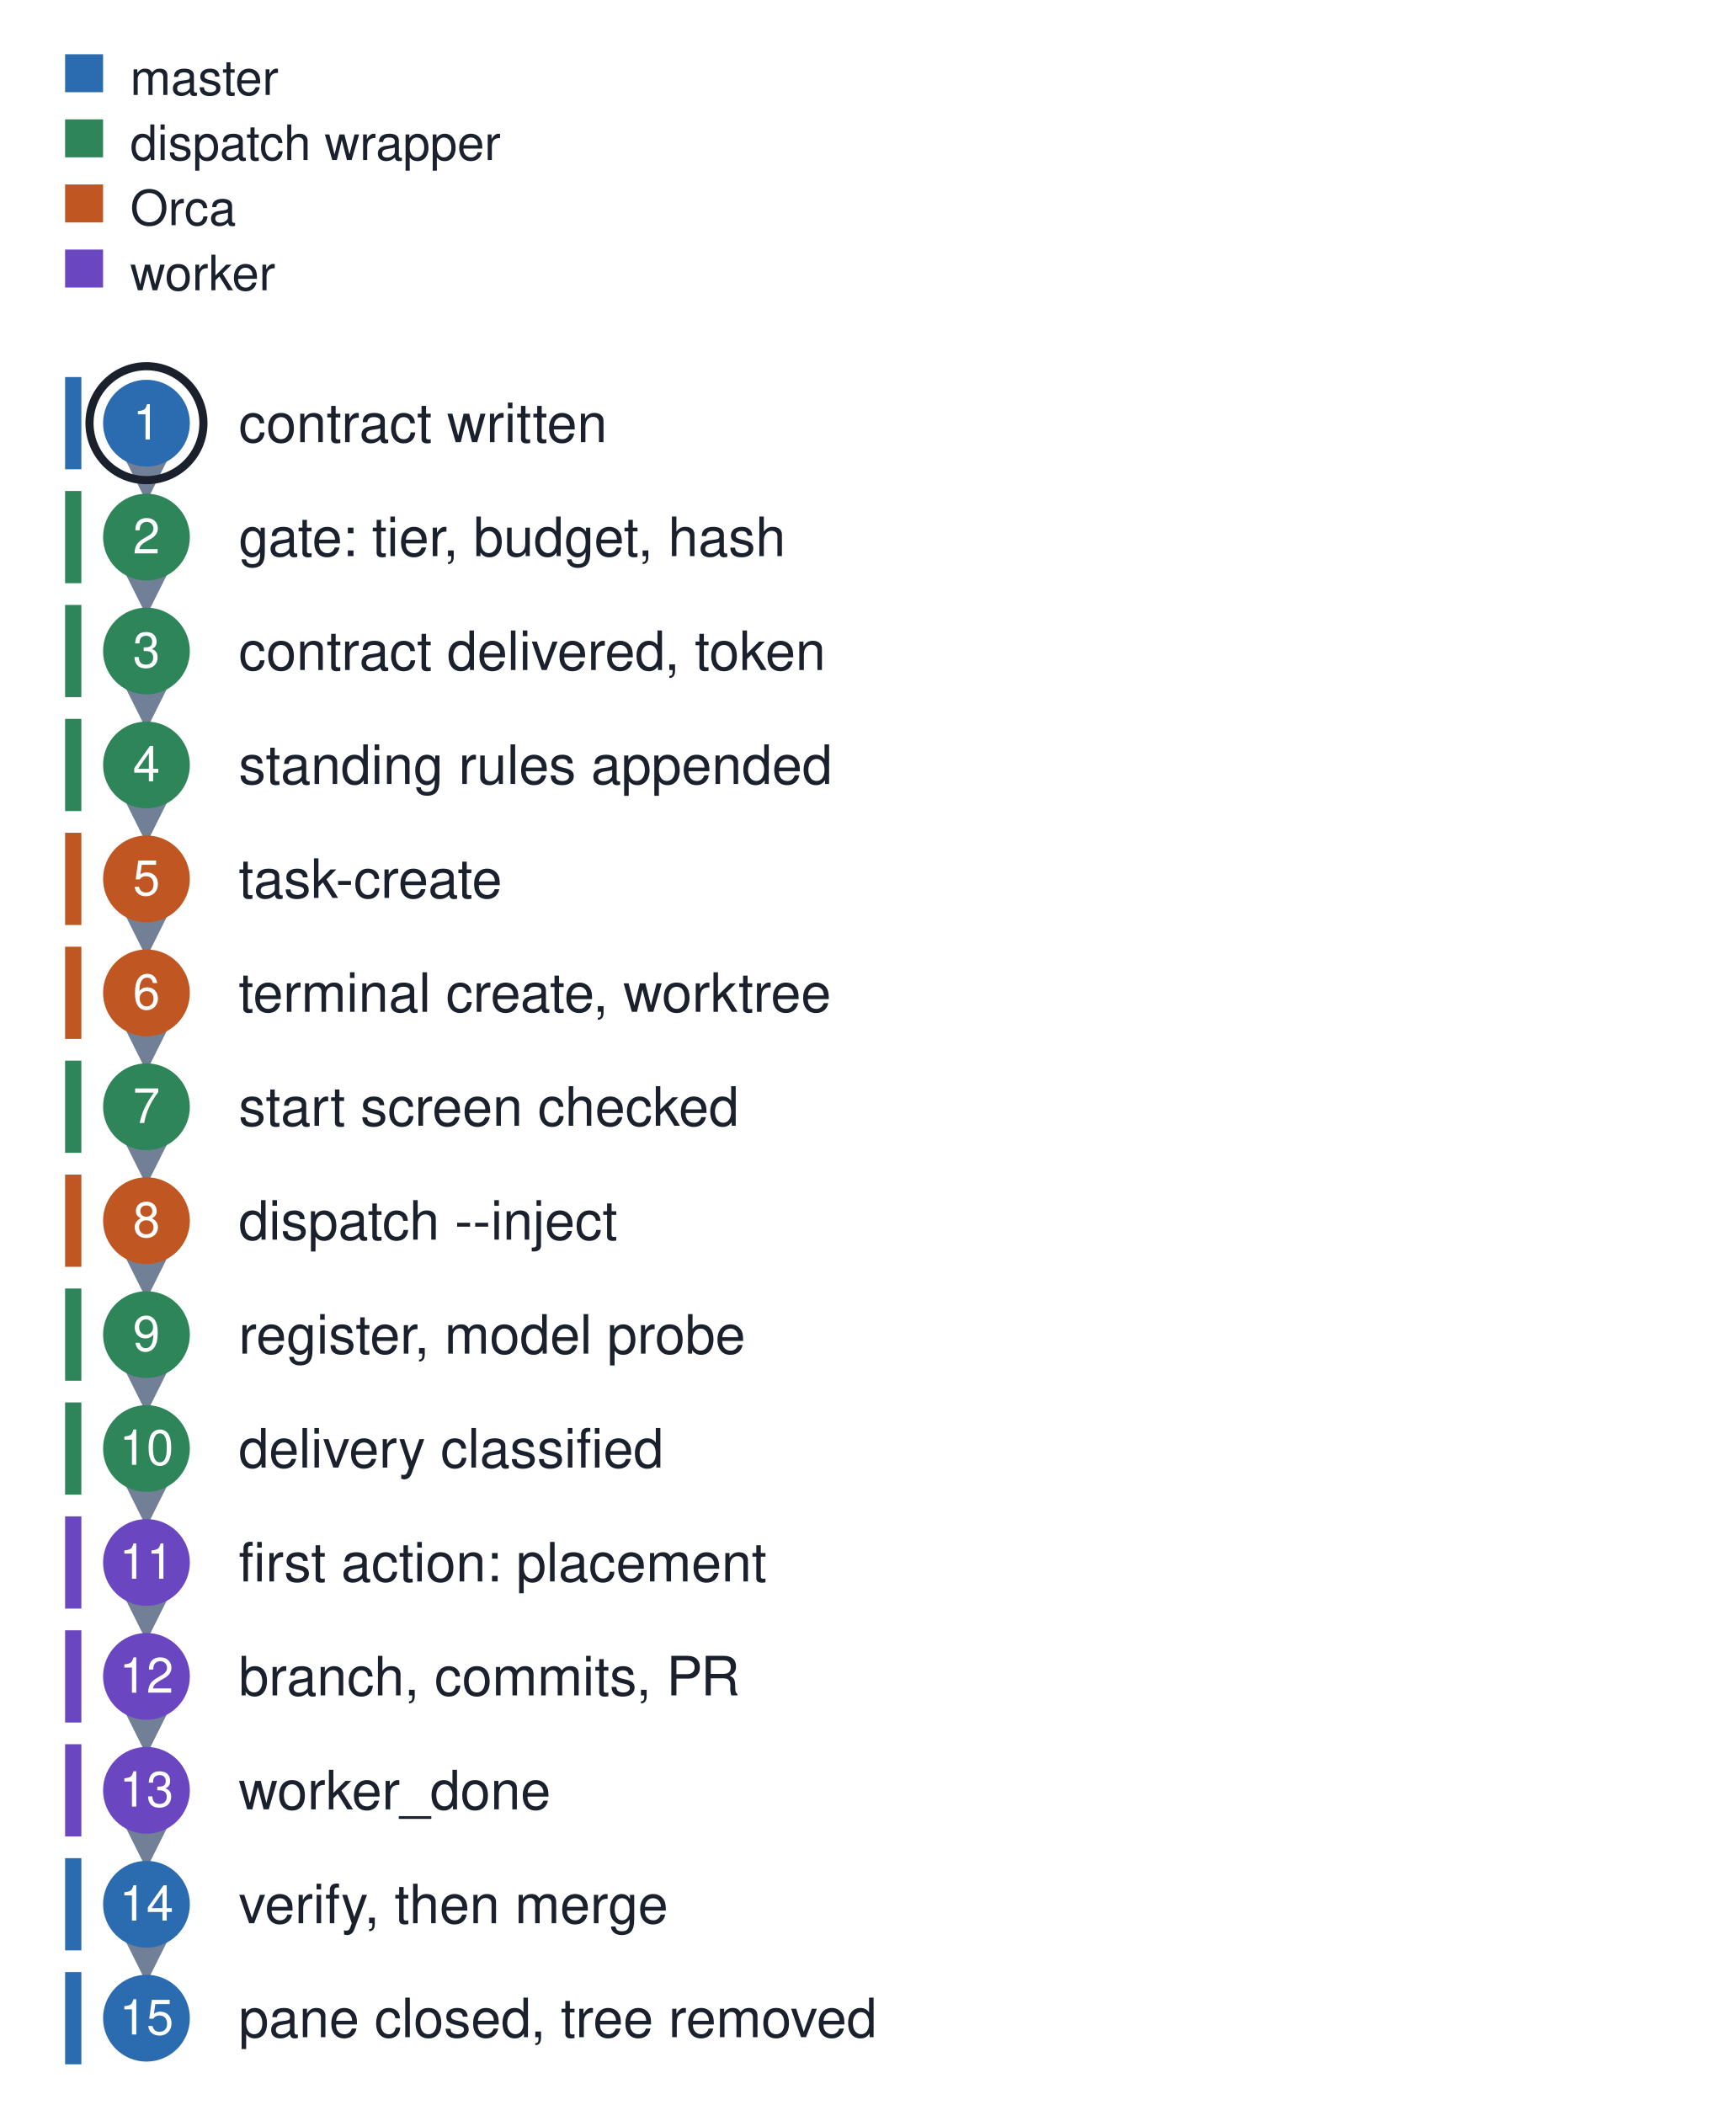
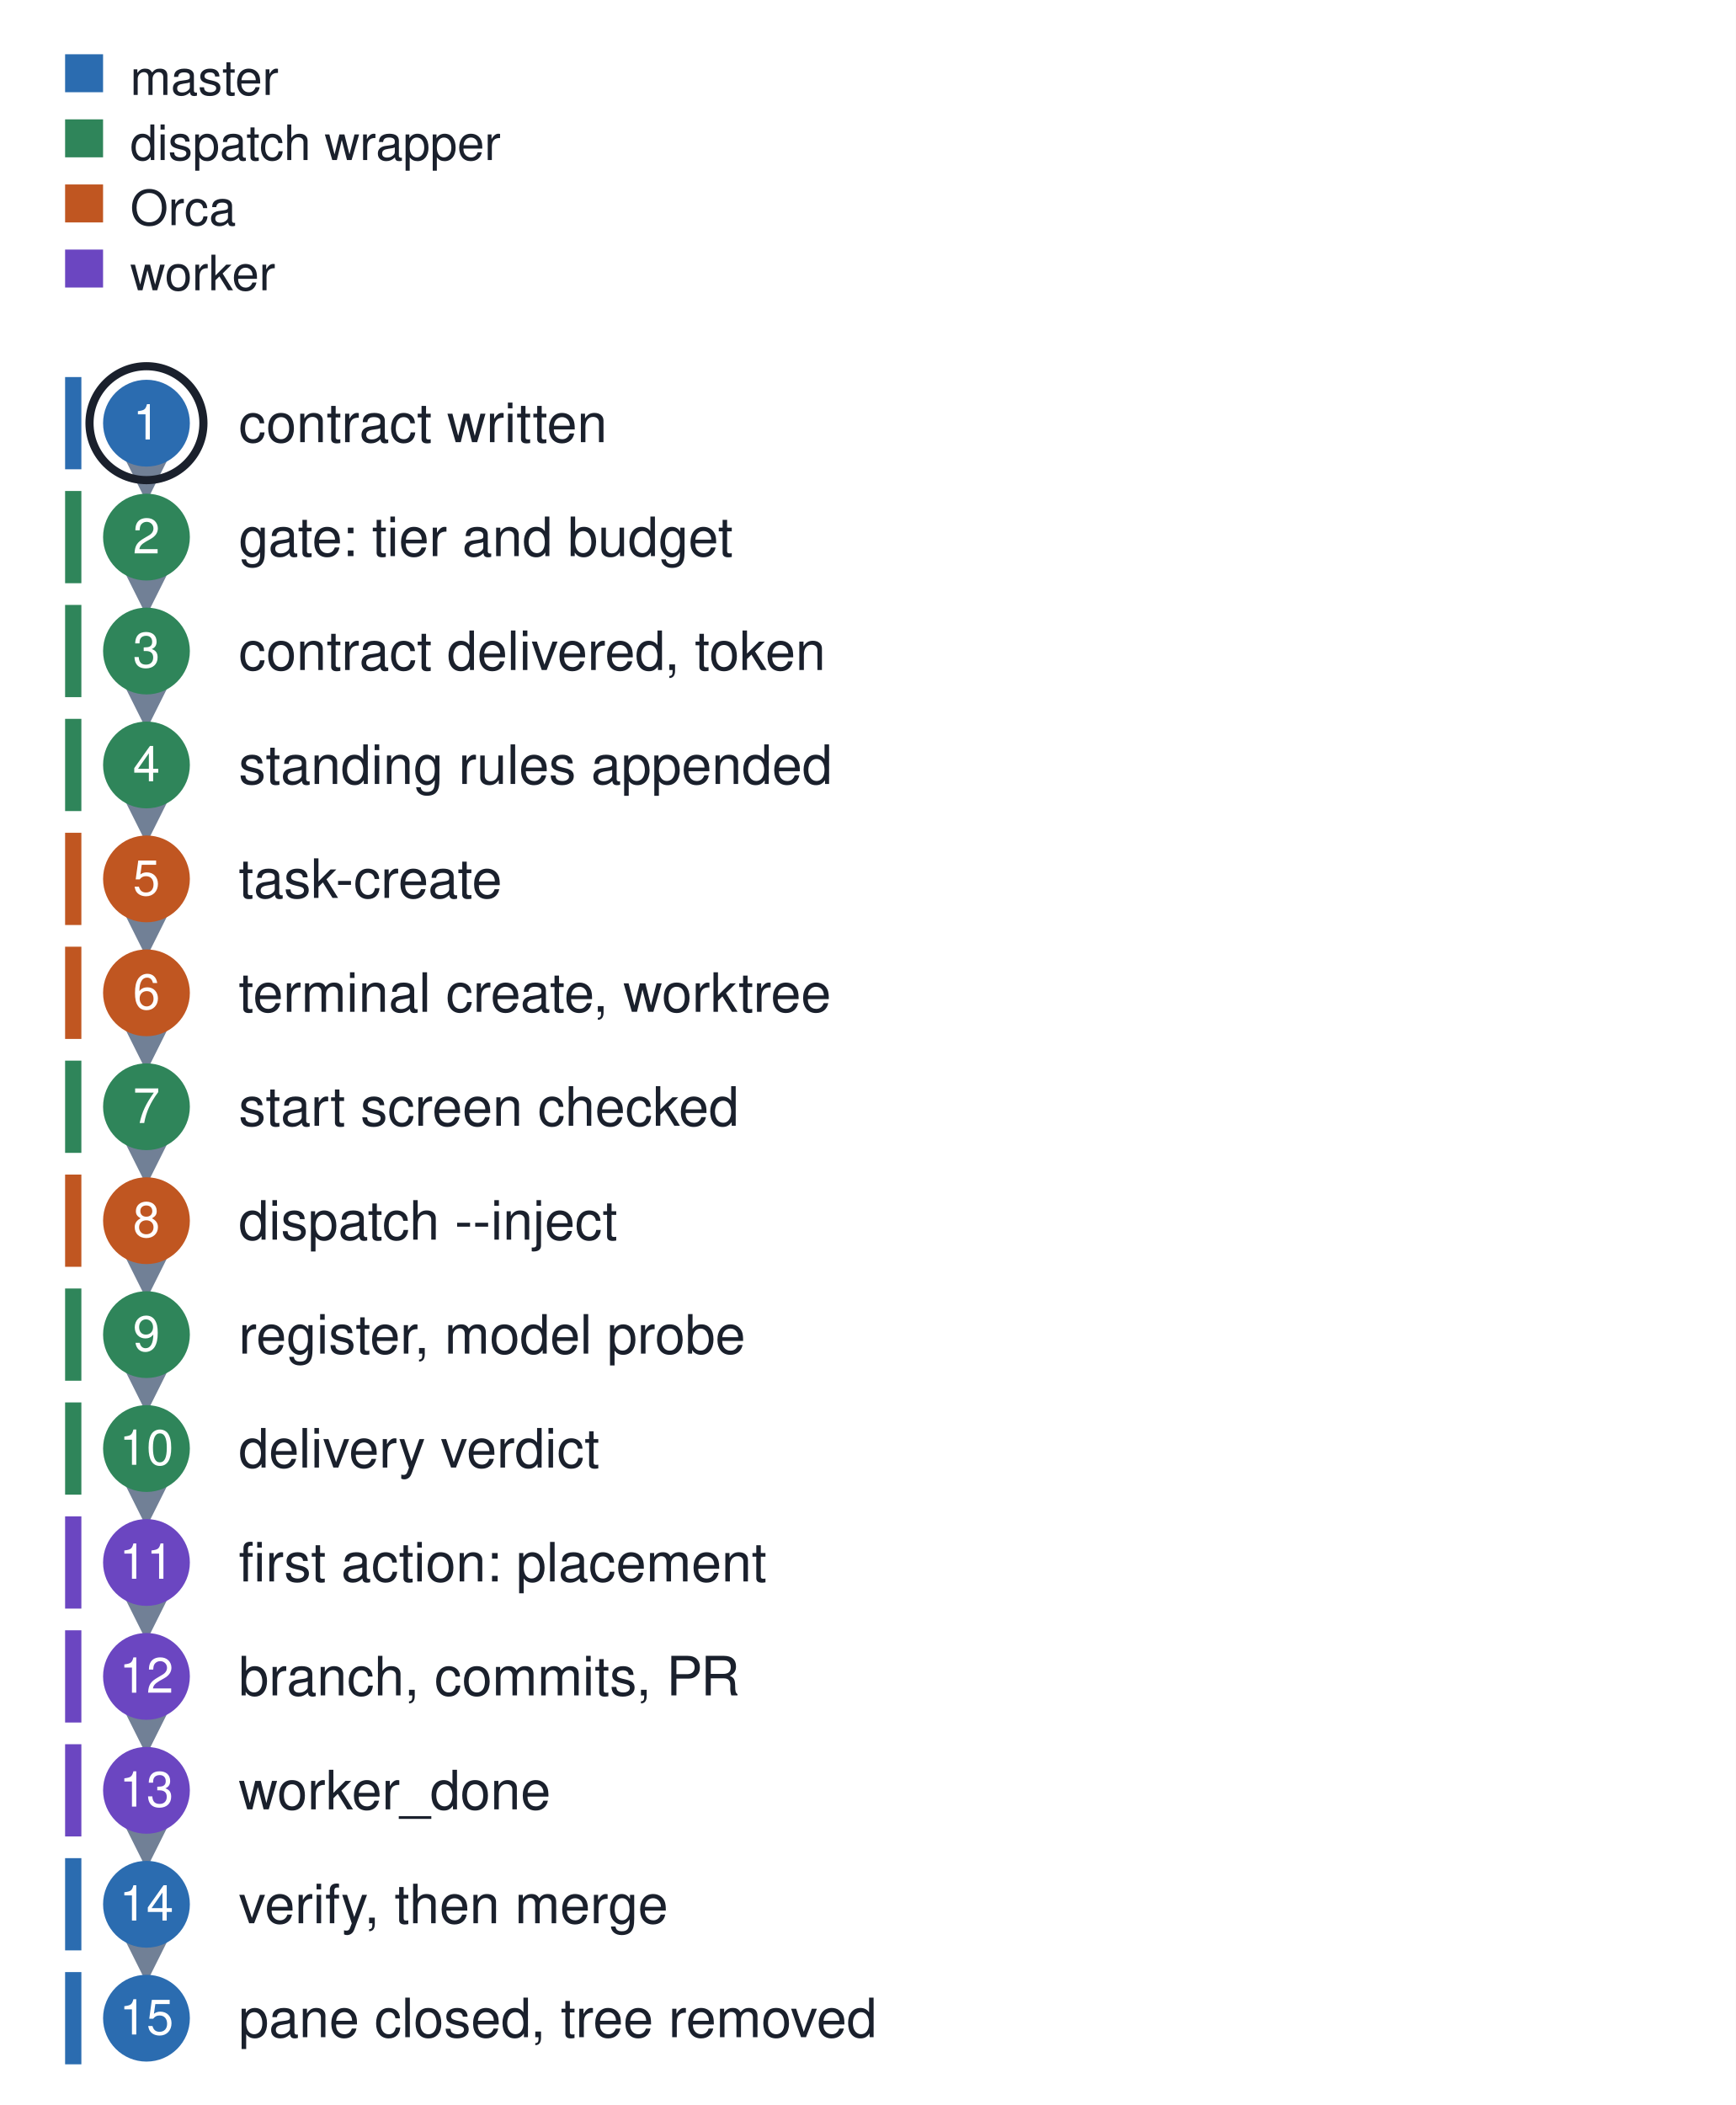
<svg xmlns="http://www.w3.org/2000/svg" width="640" height="776" viewBox="0 0 640 776" font-family="Helvetica, Arial, sans-serif">
  <defs>
    <marker id="arrow01" markerWidth="8" markerHeight="8" refX="7" refY="4" orient="auto">
      <path d="M0,0 L8,4 L0,8 z" fill="#718096" />
    </marker>
  </defs>
  <rect width="640" height="776" fill="#ffffff" />
  <rect x="24" y="20" width="14" height="14" fill="#2b6cb0" />
  <text x="48" y="35" font-size="18" fill="#1a202c">master</text>
  <rect x="24" y="44" width="14" height="14" fill="#2f855a" />
  <text x="48" y="59" font-size="18" fill="#1a202c">dispatch wrapper</text>
  <rect x="24" y="68" width="14" height="14" fill="#c05621" />
  <text x="48" y="83" font-size="18" fill="#1a202c">Orca</text>
  <rect x="24" y="92" width="14" height="14" fill="#6b46c1" />
  <text x="48" y="107" font-size="18" fill="#1a202c">worker</text>
  <line x1="54" y1="173" x2="54" y2="183" stroke="#718096" stroke-width="2" marker-end="url(#arrow01)" />
  <line x1="54" y1="215" x2="54" y2="225" stroke="#718096" stroke-width="2" marker-end="url(#arrow01)" />
  <line x1="54" y1="257" x2="54" y2="267" stroke="#718096" stroke-width="2" marker-end="url(#arrow01)" />
  <line x1="54" y1="299" x2="54" y2="309" stroke="#718096" stroke-width="2" marker-end="url(#arrow01)" />
  <line x1="54" y1="341" x2="54" y2="351" stroke="#718096" stroke-width="2" marker-end="url(#arrow01)" />
  <line x1="54" y1="383" x2="54" y2="393" stroke="#718096" stroke-width="2" marker-end="url(#arrow01)" />
  <line x1="54" y1="425" x2="54" y2="435" stroke="#718096" stroke-width="2" marker-end="url(#arrow01)" />
  <line x1="54" y1="467" x2="54" y2="477" stroke="#718096" stroke-width="2" marker-end="url(#arrow01)" />
  <line x1="54" y1="509" x2="54" y2="519" stroke="#718096" stroke-width="2" marker-end="url(#arrow01)" />
  <line x1="54" y1="551" x2="54" y2="561" stroke="#718096" stroke-width="2" marker-end="url(#arrow01)" />
  <line x1="54" y1="593" x2="54" y2="603" stroke="#718096" stroke-width="2" marker-end="url(#arrow01)" />
  <line x1="54" y1="635" x2="54" y2="645" stroke="#718096" stroke-width="2" marker-end="url(#arrow01)" />
  <line x1="54" y1="677" x2="54" y2="687" stroke="#718096" stroke-width="2" marker-end="url(#arrow01)" />
  <line x1="54" y1="719" x2="54" y2="729" stroke="#718096" stroke-width="2" marker-end="url(#arrow01)" />
  <rect x="24" y="139" width="6" height="34" fill="#2b6cb0" />
  <circle cx="54" cy="156" r="16" fill="#2b6cb0" />
  <text x="54" y="162" text-anchor="middle" font-size="18" fill="#ffffff">1</text>
  <text x="88" y="163" font-size="20" fill="#1a202c">contract written</text>
  <rect x="24" y="181" width="6" height="34" fill="#2f855a" />
  <circle cx="54" cy="198" r="16" fill="#2f855a" />
  <text x="54" y="204" text-anchor="middle" font-size="18" fill="#ffffff">2</text>
-   <text x="88" y="205" font-size="20" fill="#1a202c">gate: tier, budget, hash</text>
+   <text x="88" y="205" font-size="20" fill="#1a202c">gate: tier and budget</text>
  <rect x="24" y="223" width="6" height="34" fill="#2f855a" />
  <circle cx="54" cy="240" r="16" fill="#2f855a" />
  <text x="54" y="246" text-anchor="middle" font-size="18" fill="#ffffff">3</text>
  <text x="88" y="247" font-size="20" fill="#1a202c">contract delivered, token</text>
  <rect x="24" y="265" width="6" height="34" fill="#2f855a" />
  <circle cx="54" cy="282" r="16" fill="#2f855a" />
  <text x="54" y="288" text-anchor="middle" font-size="18" fill="#ffffff">4</text>
  <text x="88" y="289" font-size="20" fill="#1a202c">standing rules appended</text>
  <rect x="24" y="307" width="6" height="34" fill="#c05621" />
  <circle cx="54" cy="324" r="16" fill="#c05621" />
  <text x="54" y="330" text-anchor="middle" font-size="18" fill="#ffffff">5</text>
  <text x="88" y="331" font-size="20" fill="#1a202c">task-create</text>
  <rect x="24" y="349" width="6" height="34" fill="#c05621" />
  <circle cx="54" cy="366" r="16" fill="#c05621" />
  <text x="54" y="372" text-anchor="middle" font-size="18" fill="#ffffff">6</text>
  <text x="88" y="373" font-size="20" fill="#1a202c">terminal create, worktree</text>
  <rect x="24" y="391" width="6" height="34" fill="#2f855a" />
  <circle cx="54" cy="408" r="16" fill="#2f855a" />
  <text x="54" y="414" text-anchor="middle" font-size="18" fill="#ffffff">7</text>
  <text x="88" y="415" font-size="20" fill="#1a202c">start screen checked</text>
  <rect x="24" y="433" width="6" height="34" fill="#c05621" />
  <circle cx="54" cy="450" r="16" fill="#c05621" />
  <text x="54" y="456" text-anchor="middle" font-size="18" fill="#ffffff">8</text>
  <text x="88" y="457" font-size="20" fill="#1a202c">dispatch --inject</text>
  <rect x="24" y="475" width="6" height="34" fill="#2f855a" />
  <circle cx="54" cy="492" r="16" fill="#2f855a" />
  <text x="54" y="498" text-anchor="middle" font-size="18" fill="#ffffff">9</text>
  <text x="88" y="499" font-size="20" fill="#1a202c">register, model probe</text>
  <rect x="24" y="517" width="6" height="34" fill="#2f855a" />
  <circle cx="54" cy="534" r="16" fill="#2f855a" />
  <text x="54" y="540" text-anchor="middle" font-size="18" fill="#ffffff">10</text>
-   <text x="88" y="541" font-size="20" fill="#1a202c">delivery classified</text>
+   <text x="88" y="541" font-size="20" fill="#1a202c">delivery verdict</text>
  <rect x="24" y="559" width="6" height="34" fill="#6b46c1" />
  <circle cx="54" cy="576" r="16" fill="#6b46c1" />
  <text x="54" y="582" text-anchor="middle" font-size="18" fill="#ffffff">11</text>
  <text x="88" y="583" font-size="20" fill="#1a202c">first action: placement</text>
  <rect x="24" y="601" width="6" height="34" fill="#6b46c1" />
  <circle cx="54" cy="618" r="16" fill="#6b46c1" />
  <text x="54" y="624" text-anchor="middle" font-size="18" fill="#ffffff">12</text>
  <text x="88" y="625" font-size="20" fill="#1a202c">branch, commits, PR</text>
  <rect x="24" y="643" width="6" height="34" fill="#6b46c1" />
  <circle cx="54" cy="660" r="16" fill="#6b46c1" />
  <text x="54" y="666" text-anchor="middle" font-size="18" fill="#ffffff">13</text>
  <text x="88" y="667" font-size="20" fill="#1a202c">worker_done</text>
  <rect x="24" y="685" width="6" height="34" fill="#2b6cb0" />
  <circle cx="54" cy="702" r="16" fill="#2b6cb0" />
  <text x="54" y="708" text-anchor="middle" font-size="18" fill="#ffffff">14</text>
  <text x="88" y="709" font-size="20" fill="#1a202c">verify, then merge</text>
  <rect x="24" y="727" width="6" height="34" fill="#2b6cb0" />
  <circle cx="54" cy="744" r="16" fill="#2b6cb0" />
  <text x="54" y="750" text-anchor="middle" font-size="18" fill="#ffffff">15</text>
  <text x="88" y="751" font-size="20" fill="#1a202c">pane closed, tree removed</text>
  <circle cx="54" cy="156" r="21" fill="none" stroke="#1a202c" stroke-width="3">
    <animate attributeName="cy" values="156;198;240;282;324;366;408;450;492;534;576;618;660;702;744" dur="22.5s" calcMode="discrete" repeatCount="indefinite" />
  </circle>
</svg>
